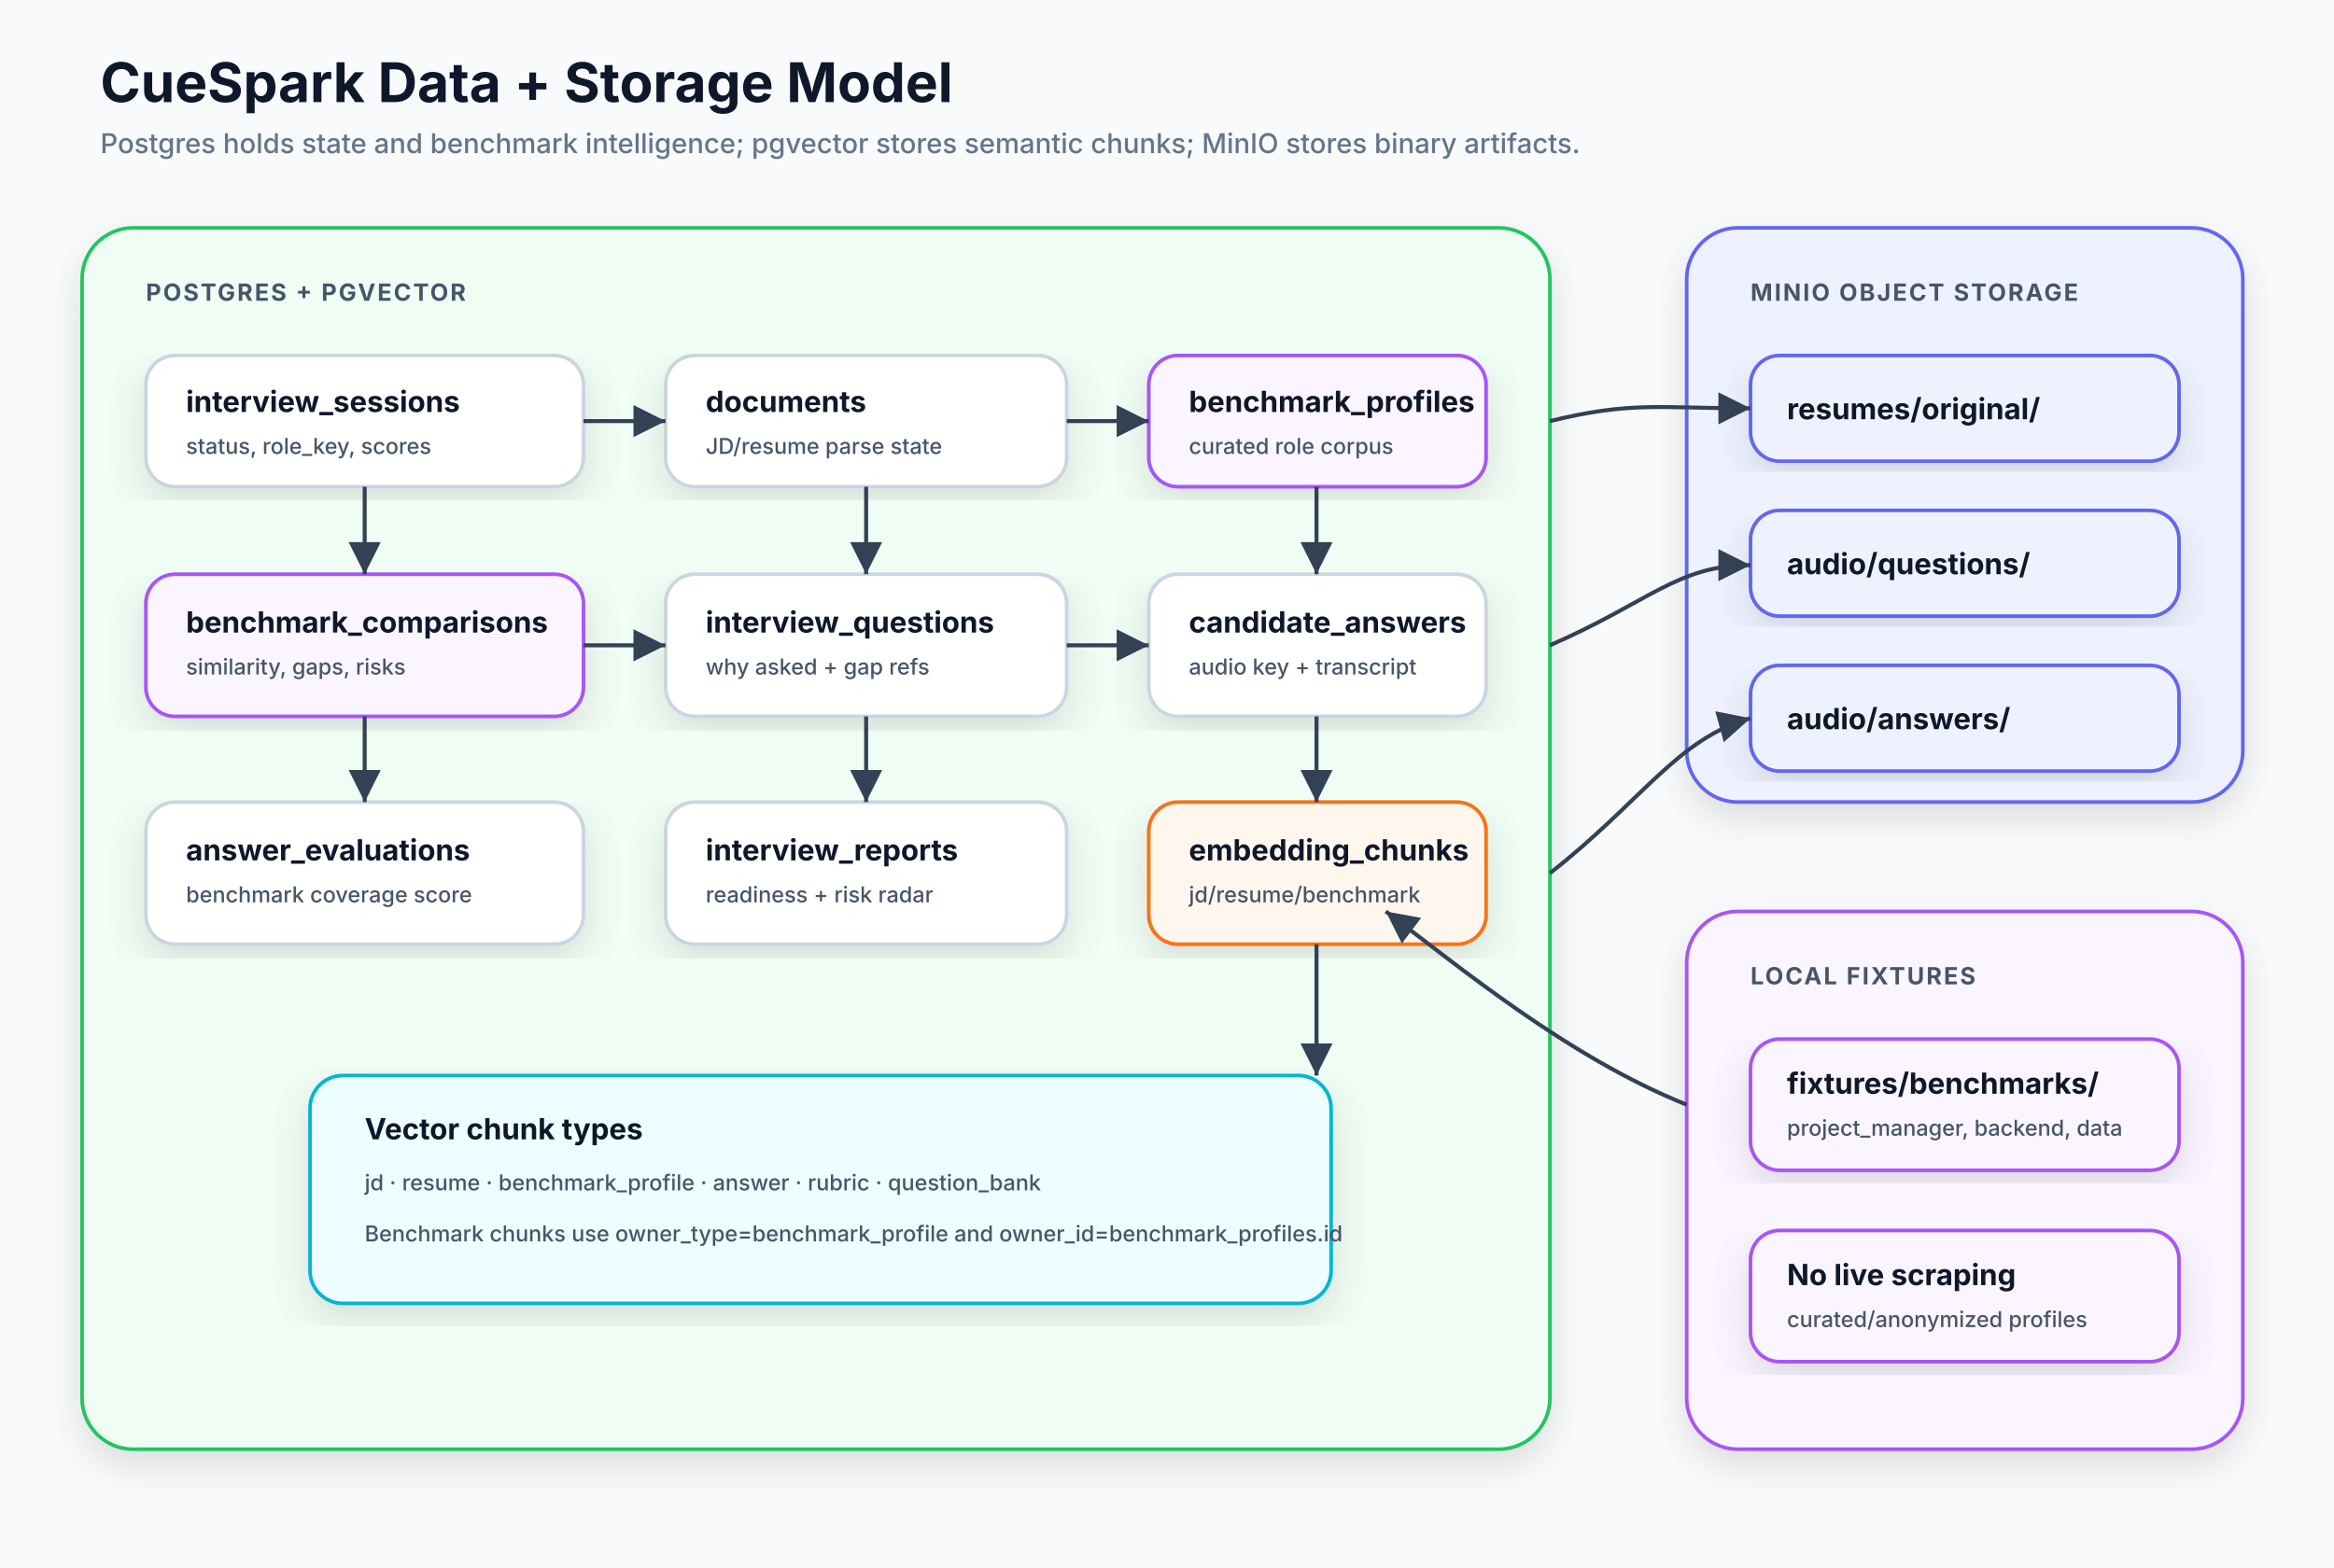
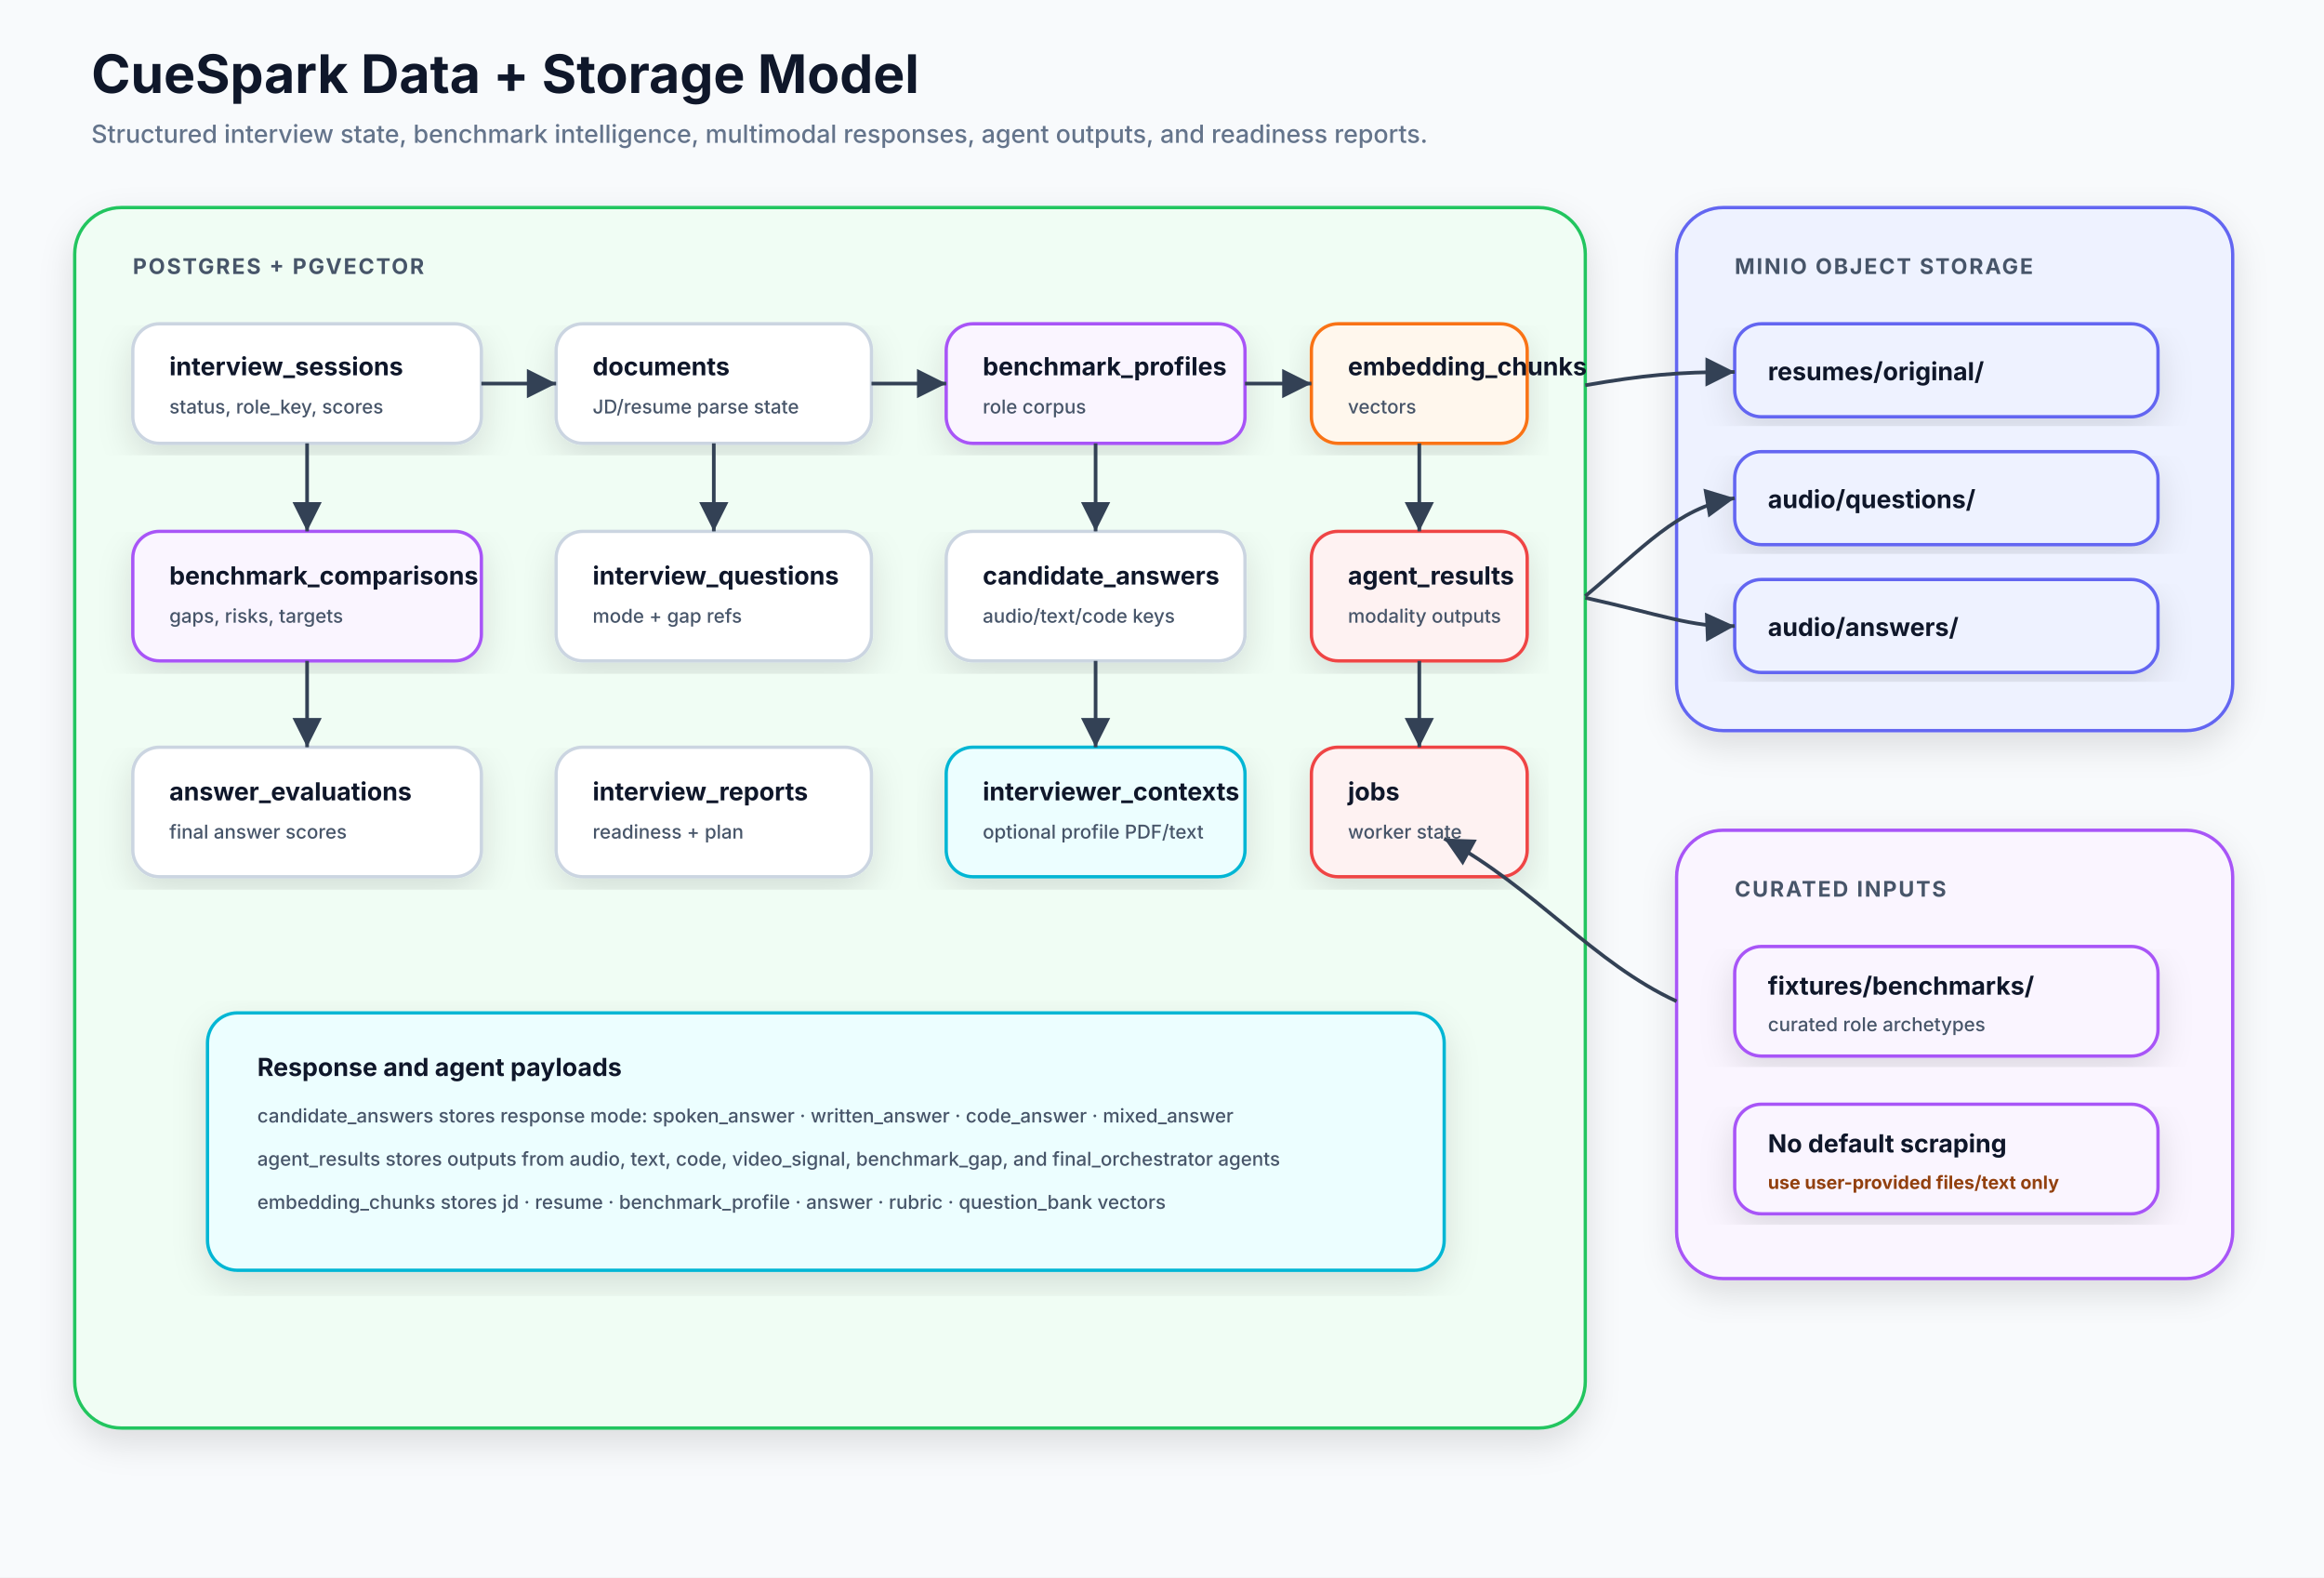
- <svg xmlns="http://www.w3.org/2000/svg" width="1280" height="860" viewBox="0 0 1280 860" role="img" aria-label="CueSpark database and storage model">
+ <svg xmlns="http://www.w3.org/2000/svg" width="1400" height="950" viewBox="0 0 1400 950" role="img" aria-label="CueSpark product data and storage model">
  <defs>
    <filter id="shadow">
      <feDropShadow dx="0" dy="8" stdDeviation="10" flood-opacity="0.12" />
    </filter>
    <marker id="arrow" markerWidth="12" markerHeight="12" refX="10" refY="6" orient="auto" markerUnits="strokeWidth">
      <path d="M2,2 L10,6 L2,10 Z" fill="#334155" />
    </marker>
    <style>
-       .bg{fill:#f8fafc}.title{font:700 30px Inter,Arial,sans-serif;fill:#0f172a}.subtitle{font:500 15px Inter,Arial,sans-serif;fill:#64748b}
-       .box{fill:#fff;stroke:#cbd5e1;stroke-width:2;filter:url(#shadow)}.green{fill:#f0fdf4;stroke:#22c55e}.blue{fill:#eef2ff;stroke:#6366f1}.orange{fill:#fff7ed;stroke:#f97316}.purple{fill:#faf5ff;stroke:#a855f7}.cyan{fill:#ecfeff;stroke:#06b6d4}
-       .label{font:700 16px Inter,Arial,sans-serif;fill:#0f172a}.small{font:500 12px Inter,Arial,sans-serif;fill:#475569}.group{font:700 13px Inter,Arial,sans-serif;fill:#475569;letter-spacing:.08em}.line{stroke:#334155;stroke-width:2.2;fill:none;marker-end:url(#arrow)}
+       .bg{fill:#f8fafc}.title{font:700 32px Inter,Arial,sans-serif;fill:#0f172a}.subtitle{font:500 15px Inter,Arial,sans-serif;fill:#64748b}.box{fill:#fff;stroke:#cbd5e1;stroke-width:2;filter:url(#shadow)}.green{fill:#f0fdf4;stroke:#22c55e}.blue{fill:#eef2ff;stroke:#6366f1}.orange{fill:#fff7ed;stroke:#f97316}.purple{fill:#faf5ff;stroke:#a855f7}.cyan{fill:#ecfeff;stroke:#06b6d4}.red{fill:#fef2f2;stroke:#ef4444}.label{font:700 15px Inter,Arial,sans-serif;fill:#0f172a}.small{font:500 11.5px Inter,Arial,sans-serif;fill:#475569}.group{font:700 13px Inter,Arial,sans-serif;fill:#475569;letter-spacing:.08em}.line{stroke:#334155;stroke-width:2.2;fill:none;marker-end:url(#arrow)}.warn{font:700 11px Inter,Arial,sans-serif;fill:#92400e}
    </style>
  </defs>
-   <rect class="bg" width="1280" height="860" />
+   <rect class="bg" width="1400" height="950" />
  <text x="55" y="56" class="title">CueSpark Data + Storage Model</text>
-   <text x="55" y="84" class="subtitle">Postgres holds state and benchmark intelligence; pgvector stores semantic chunks; MinIO stores binary artifacts.</text>
-   <rect x="45" y="125" width="805" height="670" rx="28" class="box green" />
+   <text x="55" y="86" class="subtitle">Structured interview state, benchmark intelligence, multimodal responses, agent outputs, and readiness reports.</text>
+   <rect x="45" y="125" width="910" height="735" rx="28" class="box green" />
  <text x="80" y="165" class="group">POSTGRES + PGVECTOR</text>
-   <rect x="80" y="195" width="240" height="72" rx="16" class="box" />
+   <rect x="80" y="195" width="210" height="72" rx="16" class="box" />
  <text x="102" y="226" class="label">interview_sessions</text>
  <text x="102" y="249" class="small">status, role_key, scores</text>
-   <rect x="365" y="195" width="220" height="72" rx="16" class="box" />
-   <text x="387" y="226" class="label">documents</text>
-   <text x="387" y="249" class="small">JD/resume parse state</text>
-   <rect x="630" y="195" width="185" height="72" rx="16" class="box purple" />
-   <text x="652" y="226" class="label">benchmark_profiles</text>
-   <text x="652" y="249" class="small">curated role corpus</text>
-   <rect x="80" y="315" width="240" height="78" rx="16" class="box purple" />
-   <text x="102" y="347" class="label">benchmark_comparisons</text>
-   <text x="102" y="370" class="small">similarity, gaps, risks</text>
-   <rect x="365" y="315" width="220" height="78" rx="16" class="box" />
-   <text x="387" y="347" class="label">interview_questions</text>
-   <text x="387" y="370" class="small">why asked + gap refs</text>
-   <rect x="630" y="315" width="185" height="78" rx="16" class="box" />
-   <text x="652" y="347" class="label">candidate_answers</text>
-   <text x="652" y="370" class="small">audio key + transcript</text>
-   <rect x="80" y="440" width="240" height="78" rx="16" class="box" />
-   <text x="102" y="472" class="label">answer_evaluations</text>
-   <text x="102" y="495" class="small">benchmark coverage score</text>
-   <rect x="365" y="440" width="220" height="78" rx="16" class="box" />
-   <text x="387" y="472" class="label">interview_reports</text>
-   <text x="387" y="495" class="small">readiness + risk radar</text>
-   <rect x="630" y="440" width="185" height="78" rx="16" class="box orange" />
-   <text x="652" y="472" class="label">embedding_chunks</text>
-   <text x="652" y="495" class="small">jd/resume/benchmark</text>
-   <rect x="170" y="590" width="560" height="125" rx="18" class="box cyan" />
-   <text x="200" y="625" class="label">Vector chunk types</text>
-   <text x="200" y="653" class="small">jd · resume · benchmark_profile · answer · rubric · question_bank</text>
-   <text x="200" y="681" class="small">Benchmark chunks use owner_type=benchmark_profile and owner_id=benchmark_profiles.id</text>
-   <path class="line" d="M320 231 H365" />
-   <path class="line" d="M585 231 H630" />
-   <path class="line" d="M200 267 V315" />
-   <path class="line" d="M475 267 V315" />
-   <path class="line" d="M722 267 V315" />
-   <path class="line" d="M320 354 H365" />
-   <path class="line" d="M585 354 H630" />
-   <path class="line" d="M200 393 V440" />
-   <path class="line" d="M475 393 V440" />
-   <path class="line" d="M722 393 V440" />
-   <path class="line" d="M722 518 V590" />
-   <rect x="925" y="125" width="305" height="315" rx="28" class="box blue" />
-   <text x="960" y="165" class="group">MINIO OBJECT STORAGE</text>
-   <rect x="960" y="195" width="235" height="58" rx="16" class="box blue" />
-   <text x="980" y="230" class="label">resumes/original/</text>
-   <rect x="960" y="280" width="235" height="58" rx="16" class="box blue" />
-   <text x="980" y="315" class="label">audio/questions/</text>
-   <rect x="960" y="365" width="235" height="58" rx="16" class="box blue" />
-   <text x="980" y="400" class="label">audio/answers/</text>
-   <rect x="925" y="500" width="305" height="295" rx="28" class="box purple" />
-   <text x="960" y="540" class="group">LOCAL FIXTURES</text>
-   <rect x="960" y="570" width="235" height="72" rx="16" class="box purple" />
-   <text x="980" y="600" class="label">fixtures/benchmarks/</text>
-   <text x="980" y="623" class="small">project_manager, backend, data</text>
-   <rect x="960" y="675" width="235" height="72" rx="16" class="box purple" />
-   <text x="980" y="705" class="label">No live scraping</text>
-   <text x="980" y="728" class="small">curated/anonymized profiles</text>
-   <path class="line" d="M850 231 C895 220 910 224 960 224" />
-   <path class="line" d="M850 354 C905 330 920 310 960 310" />
-   <path class="line" d="M850 479 C900 440 920 405 960 394" />
-   <path class="line" d="M925 606 C860 580 800 530 760 500" />
+   <rect x="335" y="195" width="190" height="72" rx="16" class="box" />
+   <text x="357" y="226" class="label">documents</text>
+   <text x="357" y="249" class="small">JD/resume parse state</text>
+   <rect x="570" y="195" width="180" height="72" rx="16" class="box purple" />
+   <text x="592" y="226" class="label">benchmark_profiles</text>
+   <text x="592" y="249" class="small">role corpus</text>
+   <rect x="790" y="195" width="130" height="72" rx="16" class="box orange" />
+   <text x="812" y="226" class="label">embedding_chunks</text>
+   <text x="812" y="249" class="small">vectors</text>
+   <rect x="80" y="320" width="210" height="78" rx="16" class="box purple" />
+   <text x="102" y="352" class="label">benchmark_comparisons</text>
+   <text x="102" y="375" class="small">gaps, risks, targets</text>
+   <rect x="335" y="320" width="190" height="78" rx="16" class="box" />
+   <text x="357" y="352" class="label">interview_questions</text>
+   <text x="357" y="375" class="small">mode + gap refs</text>
+   <rect x="570" y="320" width="180" height="78" rx="16" class="box" />
+   <text x="592" y="352" class="label">candidate_answers</text>
+   <text x="592" y="375" class="small">audio/text/code keys</text>
+   <rect x="790" y="320" width="130" height="78" rx="16" class="box red" />
+   <text x="812" y="352" class="label">agent_results</text>
+   <text x="812" y="375" class="small">modality outputs</text>
+   <rect x="80" y="450" width="210" height="78" rx="16" class="box" />
+   <text x="102" y="482" class="label">answer_evaluations</text>
+   <text x="102" y="505" class="small">final answer scores</text>
+   <rect x="335" y="450" width="190" height="78" rx="16" class="box" />
+   <text x="357" y="482" class="label">interview_reports</text>
+   <text x="357" y="505" class="small">readiness + plan</text>
+   <rect x="570" y="450" width="180" height="78" rx="16" class="box cyan" />
+   <text x="592" y="482" class="label">interviewer_contexts</text>
+   <text x="592" y="505" class="small">optional profile PDF/text</text>
+   <rect x="790" y="450" width="130" height="78" rx="16" class="box red" />
+   <text x="812" y="482" class="label">jobs</text>
+   <text x="812" y="505" class="small">worker state</text>
+   <rect x="125" y="610" width="745" height="155" rx="18" class="box cyan" />
+   <text x="155" y="648" class="label">Response and agent payloads</text>
+   <text x="155" y="676" class="small">candidate_answers stores response mode: spoken_answer · written_answer · code_answer · mixed_answer</text>
+   <text x="155" y="702" class="small">agent_results stores outputs from audio, text, code, video_signal, benchmark_gap, and final_orchestrator agents</text>
+   <text x="155" y="728" class="small">embedding_chunks stores jd · resume · benchmark_profile · answer · rubric · question_bank vectors</text>
+   <path class="line" d="M290 231 H335" />
+   <path class="line" d="M525 231 H570" />
+   <path class="line" d="M750 231 H790" />
+   <path class="line" d="M185 267 V320" />
+   <path class="line" d="M430 267 V320" />
+   <path class="line" d="M660 267 V320" />
+   <path class="line" d="M855 267 V320" />
+   <path class="line" d="M660 398 V450" />
+   <path class="line" d="M855 398 V450" />
+   <path class="line" d="M185 398 V450" />
+   <rect x="1010" y="125" width="335" height="315" rx="28" class="box blue" />
+   <text x="1045" y="165" class="group">MINIO OBJECT STORAGE</text>
+   <rect x="1045" y="195" width="255" height="56" rx="16" class="box blue" />
+   <text x="1065" y="229" class="label">resumes/original/</text>
+   <rect x="1045" y="272" width="255" height="56" rx="16" class="box blue" />
+   <text x="1065" y="306" class="label">audio/questions/</text>
+   <rect x="1045" y="349" width="255" height="56" rx="16" class="box blue" />
+   <text x="1065" y="383" class="label">audio/answers/</text>
+   <rect x="1010" y="500" width="335" height="270" rx="28" class="box purple" />
+   <text x="1045" y="540" class="group">CURATED INPUTS</text>
+   <rect x="1045" y="570" width="255" height="66" rx="16" class="box purple" />
+   <text x="1065" y="599" class="label">fixtures/benchmarks/</text>
+   <text x="1065" y="621" class="small">curated role archetypes</text>
+   <rect x="1045" y="665" width="255" height="66" rx="16" class="box purple" />
+   <text x="1065" y="694" class="label">No default scraping</text>
+   <text x="1065" y="716" class="warn">use user-provided files/text only</text>
+   <path class="line" d="M955 232 C990 226 1010 224 1045 224" />
+   <path class="line" d="M955 359 C990 330 1010 306 1045 300" />
+   <path class="line" d="M955 360 C1000 370 1020 378 1045 377" />
+   <path class="line" d="M1010 603 C960 580 925 535 870 505" />
</svg>
